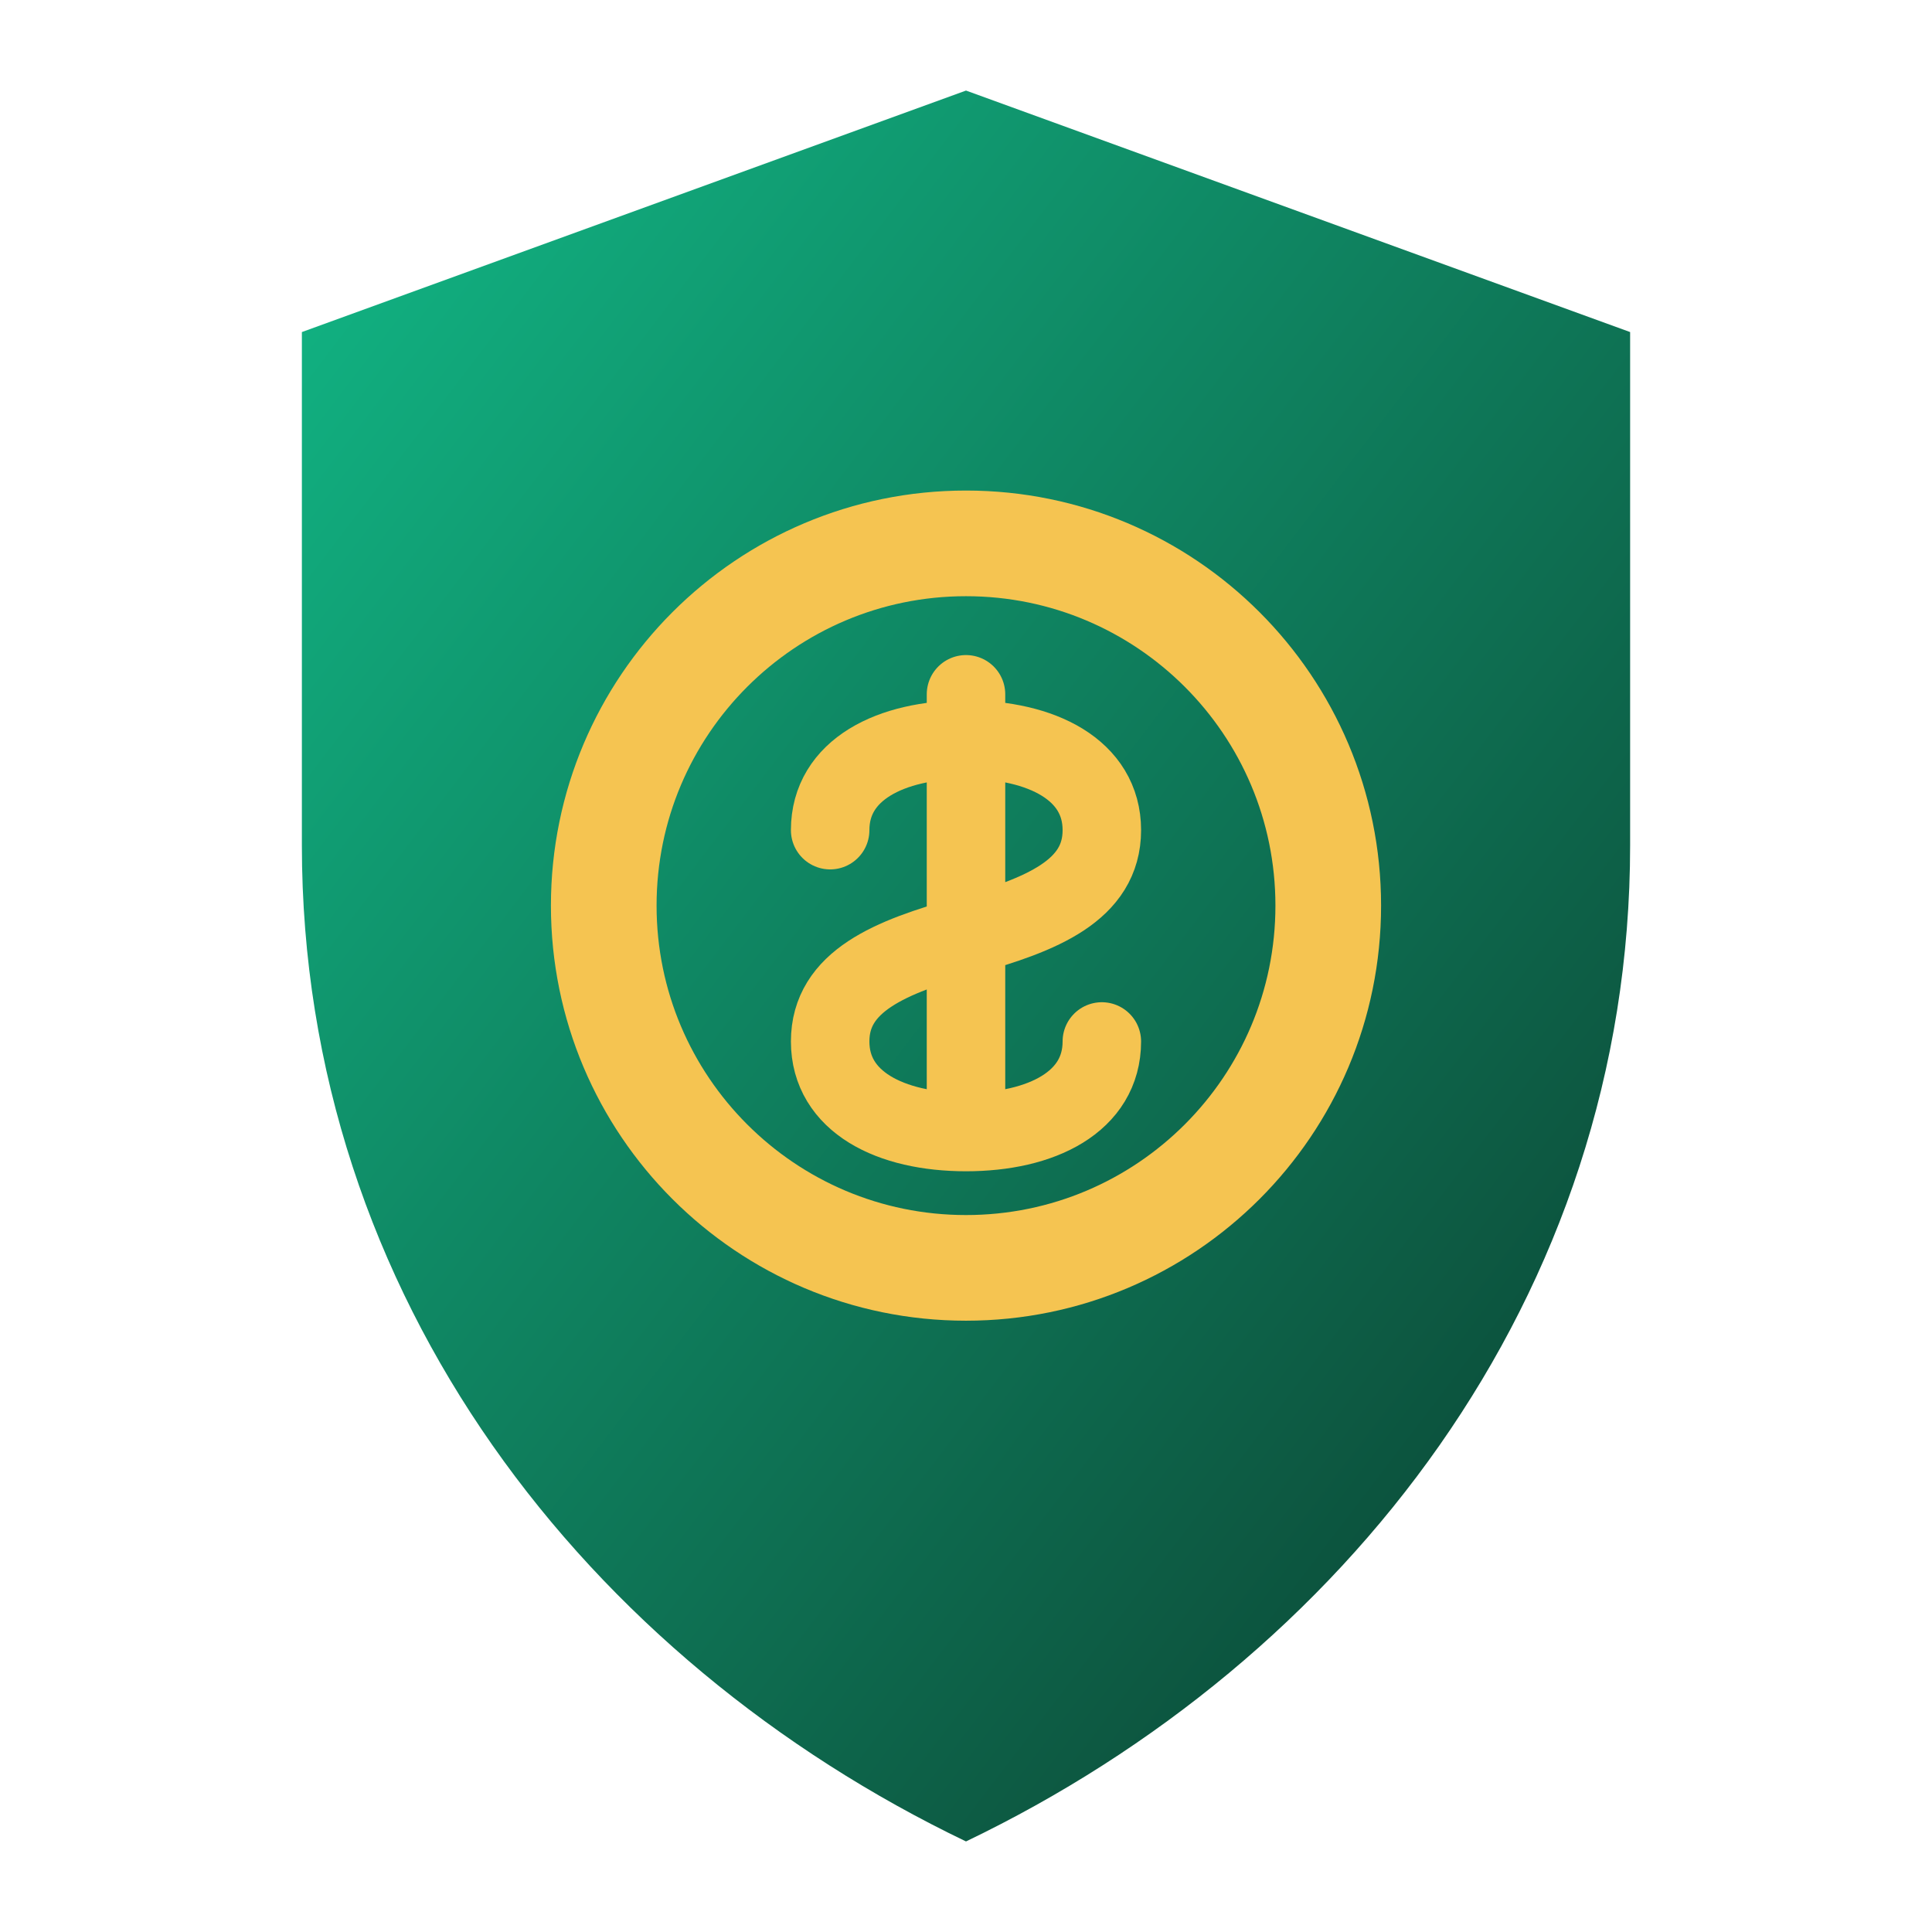
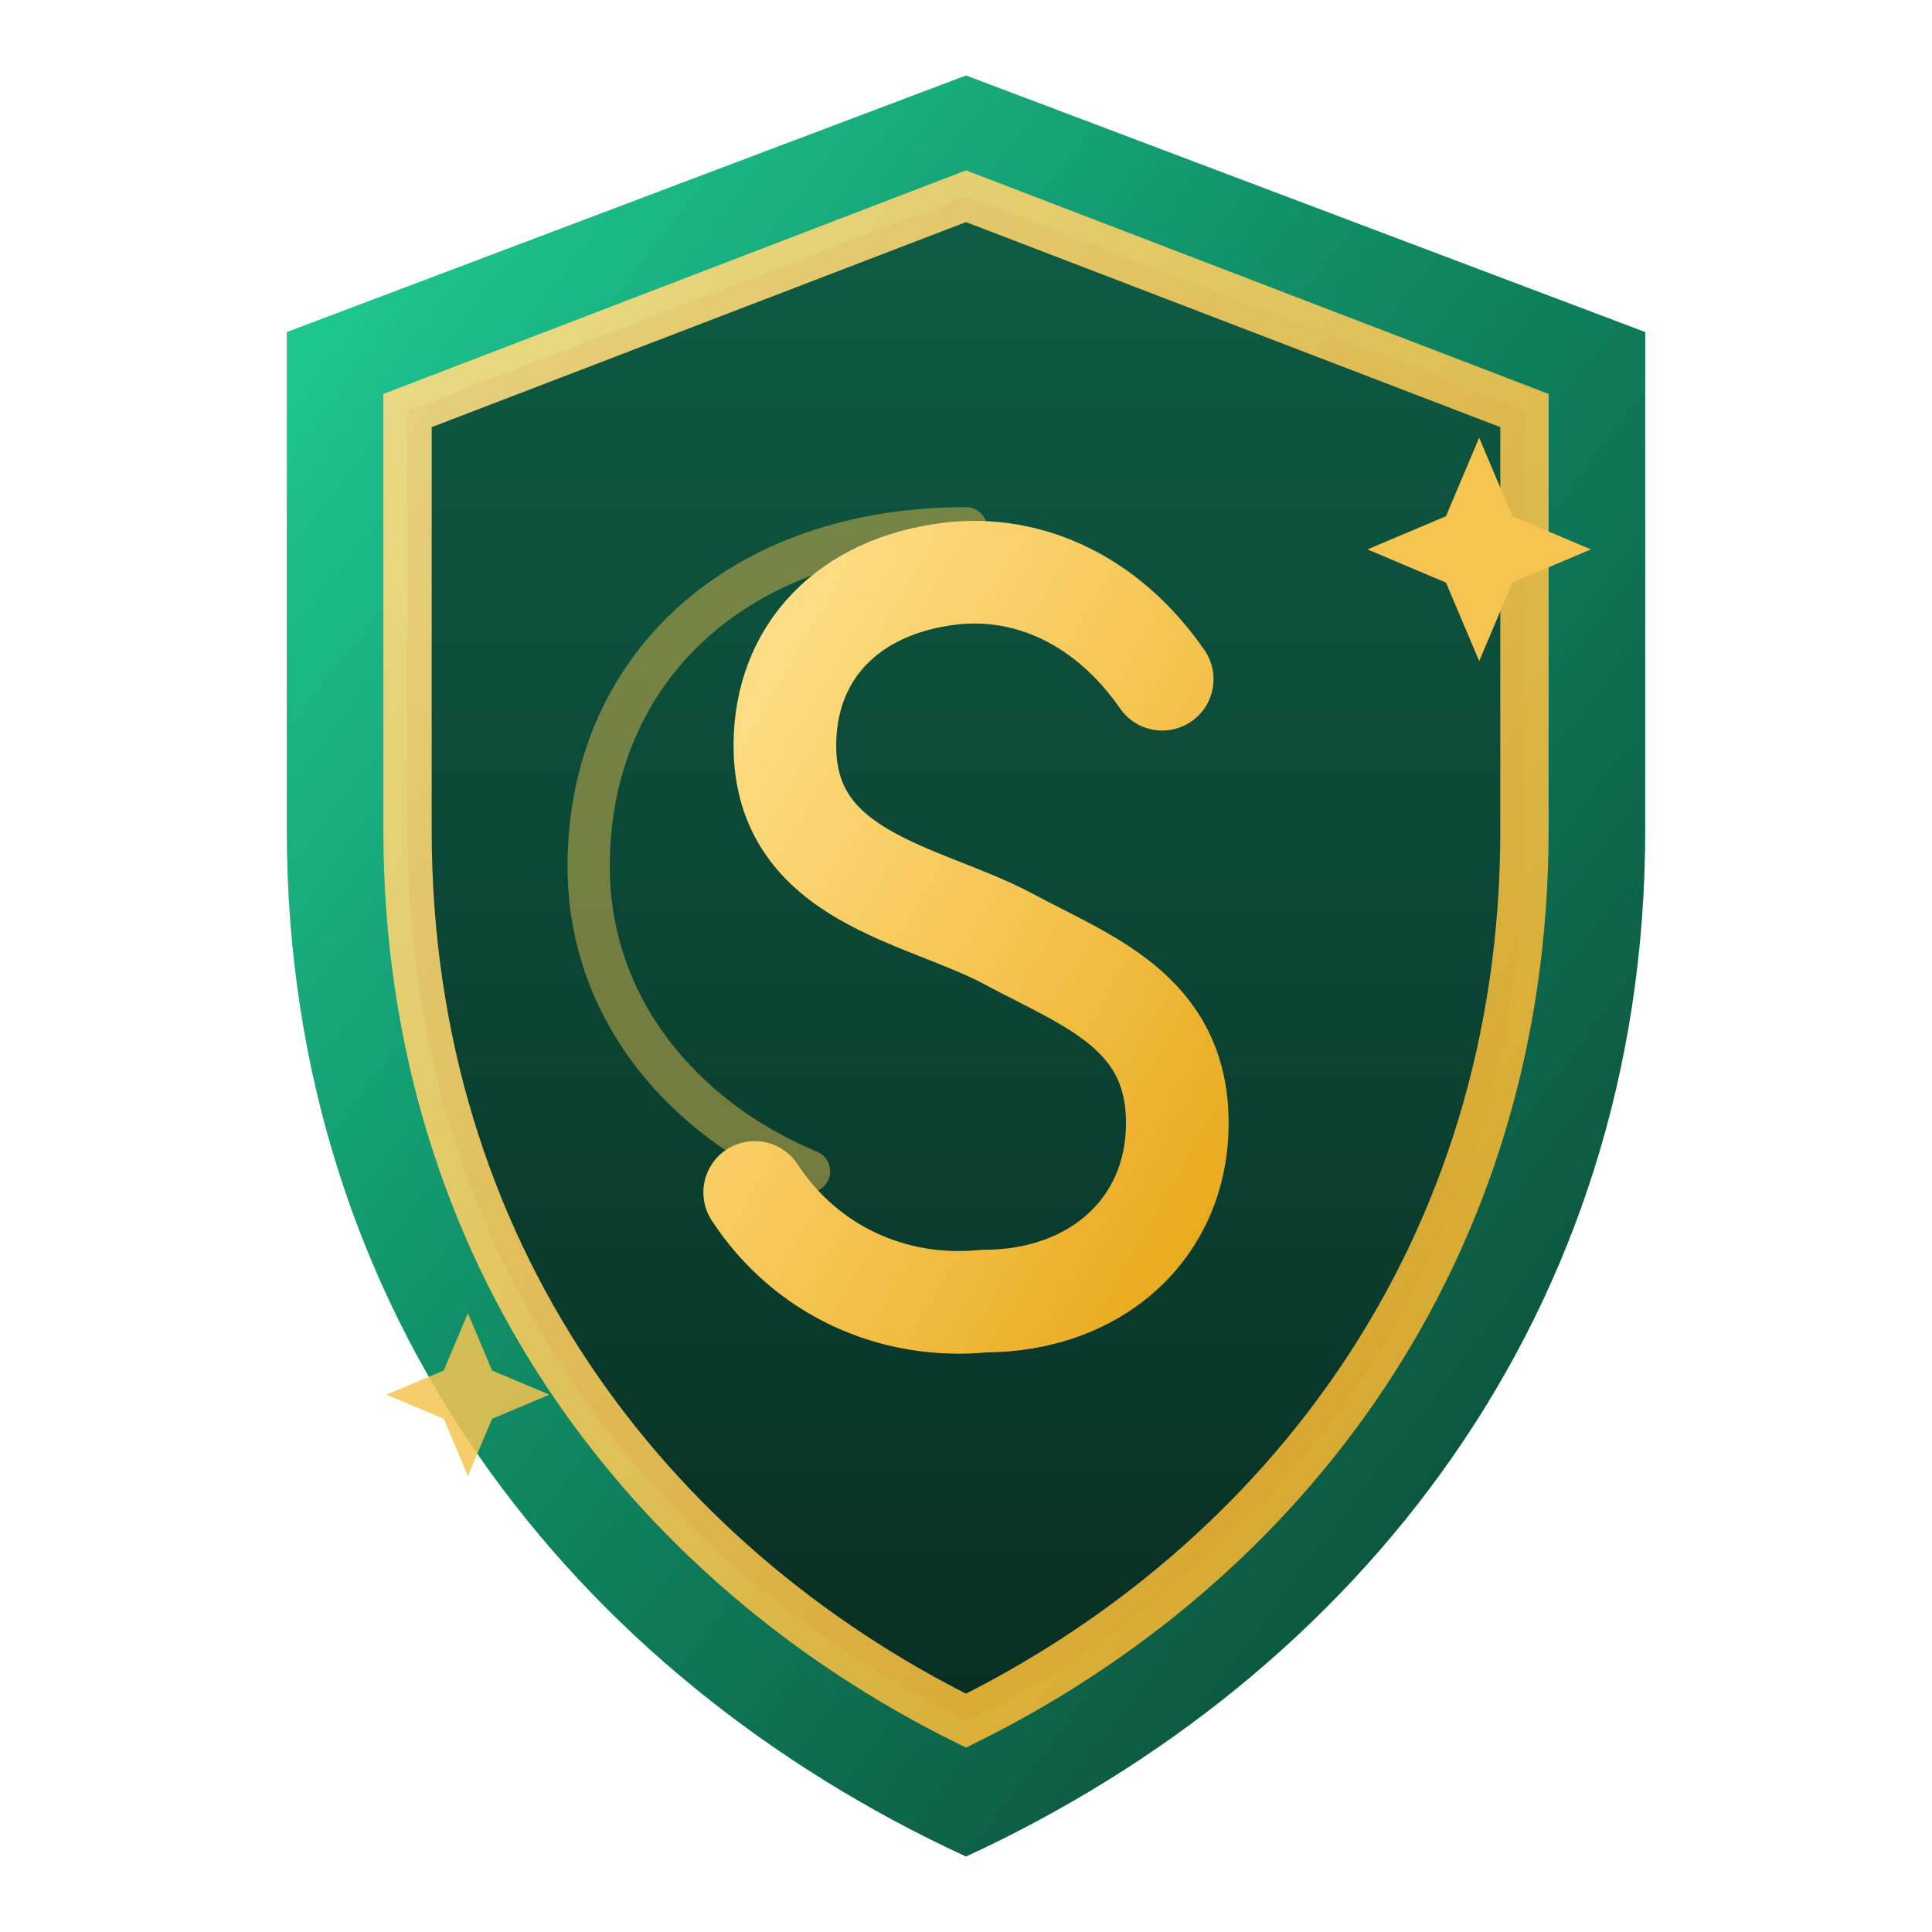
- <svg xmlns="http://www.w3.org/2000/svg" viewBox="0 0 64 64">
+ <svg xmlns="http://www.w3.org/2000/svg" viewBox="0 0 64 64" role="img" aria-label="AF MONEY SAFER">
  <defs>
-     <linearGradient id="g" x1="0" y1="0" x2="1" y2="1">
-       <stop offset="0" stop-color="#12b886" />
+     <linearGradient id="ev-shield" x1="0" y1="0" x2="1" y2="1">
+       <stop offset="0" stop-color="#22d39b" />
+       <stop offset=".45" stop-color="#0f8a64" />
      <stop offset="1" stop-color="#0b3d2e" />
    </linearGradient>
+     <linearGradient id="ev-gold" x1="0" y1="0" x2="1" y2="1">
+       <stop offset="0" stop-color="#ffe08a" />
+       <stop offset=".55" stop-color="#f5c451" />
+       <stop offset="1" stop-color="#e8a91c" />
+     </linearGradient>
+     <linearGradient id="ev-inner" x1="0" y1="0" x2="0" y2="1">
+       <stop offset="0" stop-color="#0e5c44" />
+       <stop offset="1" stop-color="#082e22" />
+     </linearGradient>
  </defs>
-   <path d="M32 3l22 8v17c0 15-9.5 27-22 33C19.500 55 10 43 10 28V11z" fill="url(#g)" />
-   <circle cx="32" cy="30" r="12" fill="none" stroke="#f5c451" stroke-width="3.500" />
-   <path d="M32 23v14M27.500 27.500c0-2 2-3 4.500-3s4.500 1 4.500 3-2 2.800-4.500 3.500-4.500 1.500-4.500 3.500 2 3 4.500 3 4.500-1 4.500-3" fill="none" stroke="#f5c451" stroke-width="2.600" stroke-linecap="round" />
+   <path d="M32 2.5 54.5 11v16.5C54.5 43.5 45 55.5 32 61.5 19 55.5 9.5 43.5 9.5 27.5V11Z" fill="url(#ev-shield)" />
+   <path d="M32 6.5 50.5 13.6v13.9C50.5 41.5 42.5 51.8 32 57 21.5 51.8 13.5 41.5 13.5 27.5V13.6Z" fill="url(#ev-inner)" />
+   <path d="M32 6.5 50.5 13.6v13.9C50.5 41.5 42.5 51.8 32 57 21.5 51.8 13.5 41.5 13.5 27.5V13.6Z" fill="none" stroke="url(#ev-gold)" stroke-width="1.6" opacity=".9" />
+   <path d="M32 17.5c-7.5 0-12.5 4.6-12.5 11.2 0 4.6 3 8.3 7.3 10.1" fill="none" stroke="#f5c451" stroke-width="1.4" opacity=".45" stroke-linecap="round" />
+   <g fill="none" stroke="url(#ev-gold)" stroke-width="3.4" stroke-linecap="round" stroke-linejoin="round">
+     <path d="M24.5 25.5h15" />
+     <path d="M24.5 30.5h15" />
+     <path d="M38.5 22.5c-1.8-2.6-4.4-3.8-7-3.5-3.4.4-5.5 2.6-5.5 5.7 0 4.4 4.6 4.9 7.4 6.4 2.6 1.4 5.6 2.4 5.6 6.1 0 3.5-2.7 5.9-6.4 5.9-3 .3-5.9-1-7.6-3.6" />
+     <path d="M35.5 18.5v5.5M35.5 40v5.5" />
+   </g>
+   <path d="M49 14.5l1.1 2.6 2.6 1.1-2.6 1.1L49 21.9l-1.1-2.6-2.6-1.1 2.6-1.1Z" fill="#f5c451" />
+   <path d="M15.5 43.5l.8 1.9 1.9.8-1.9.8-.8 1.9-.8-1.9-1.9-.8 1.9-.8Z" fill="#f5c451" opacity=".85" />
</svg>
